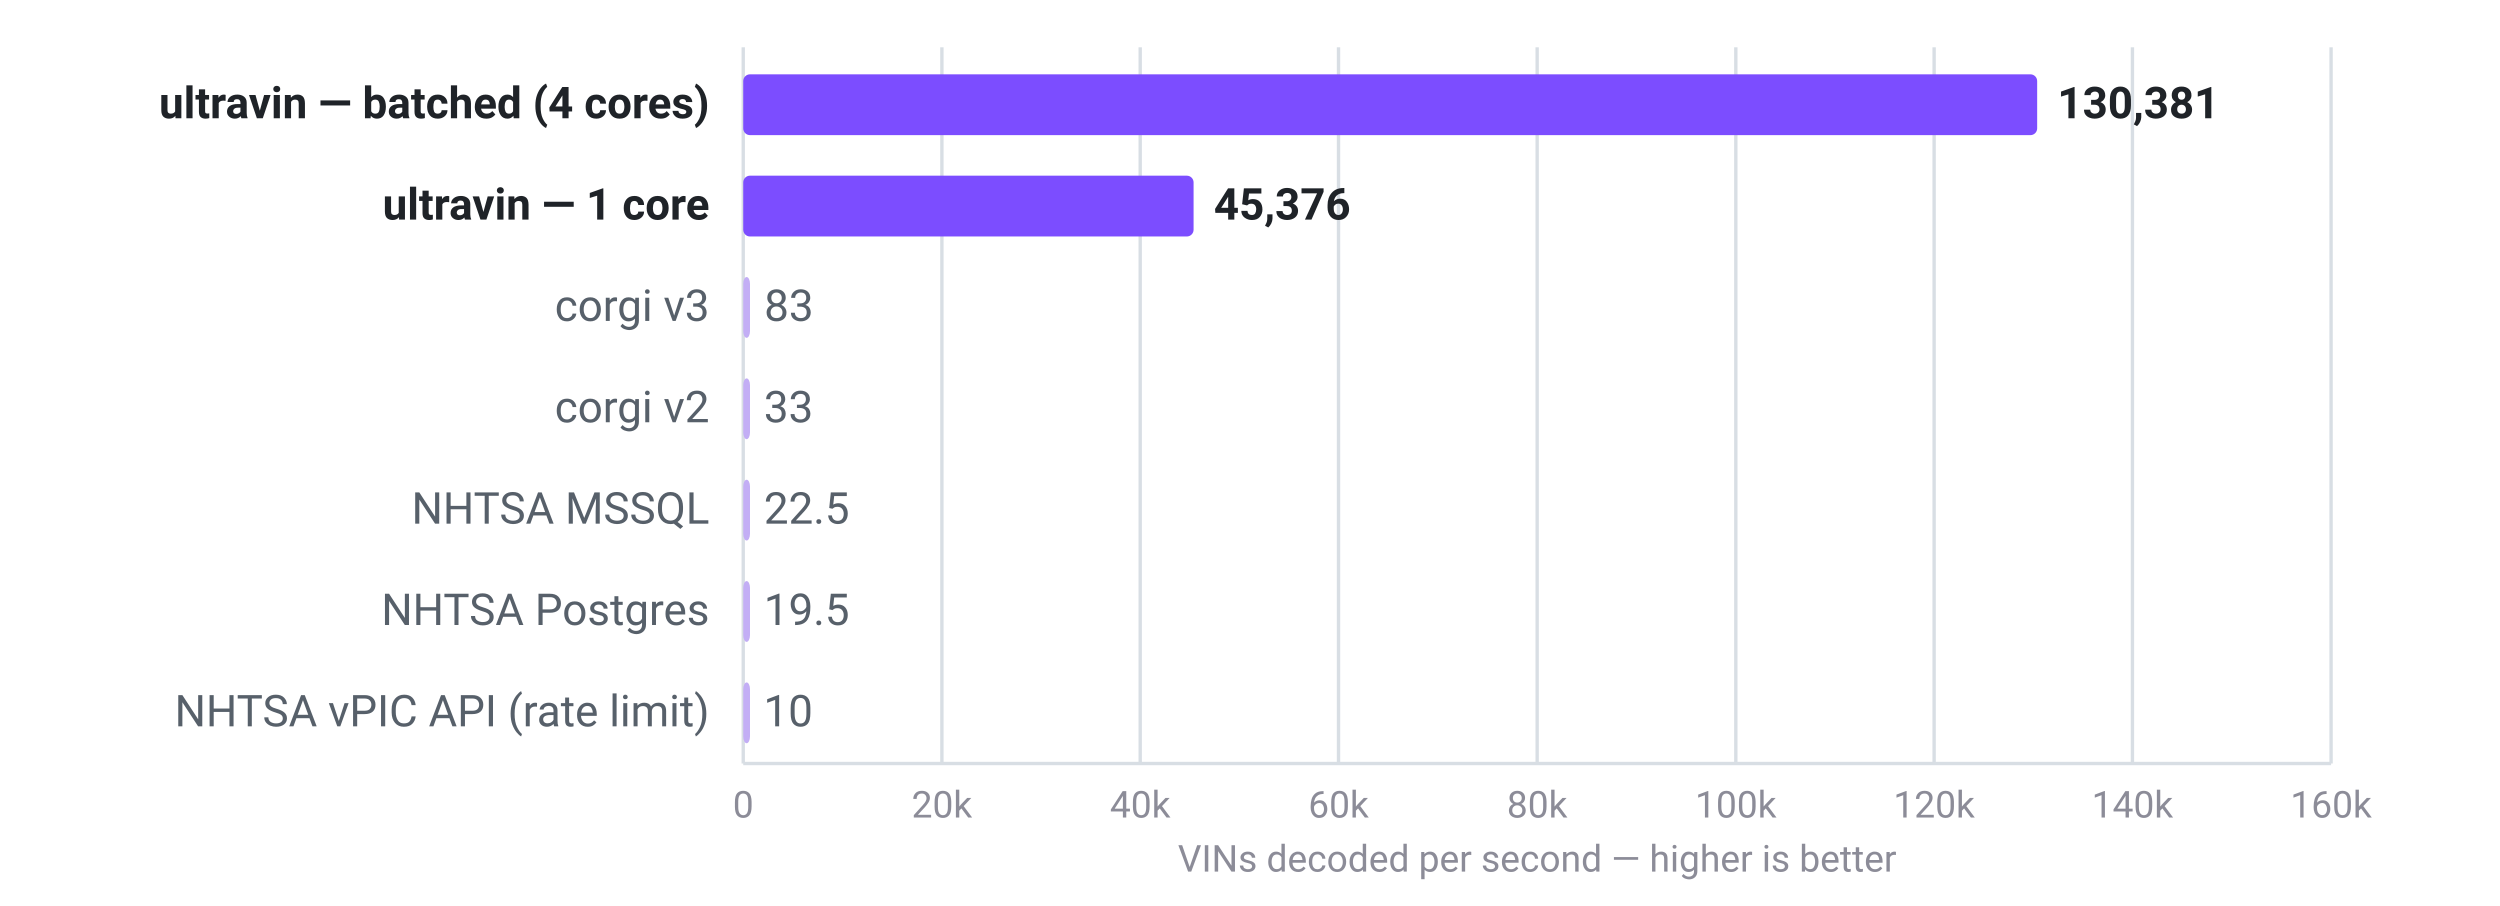
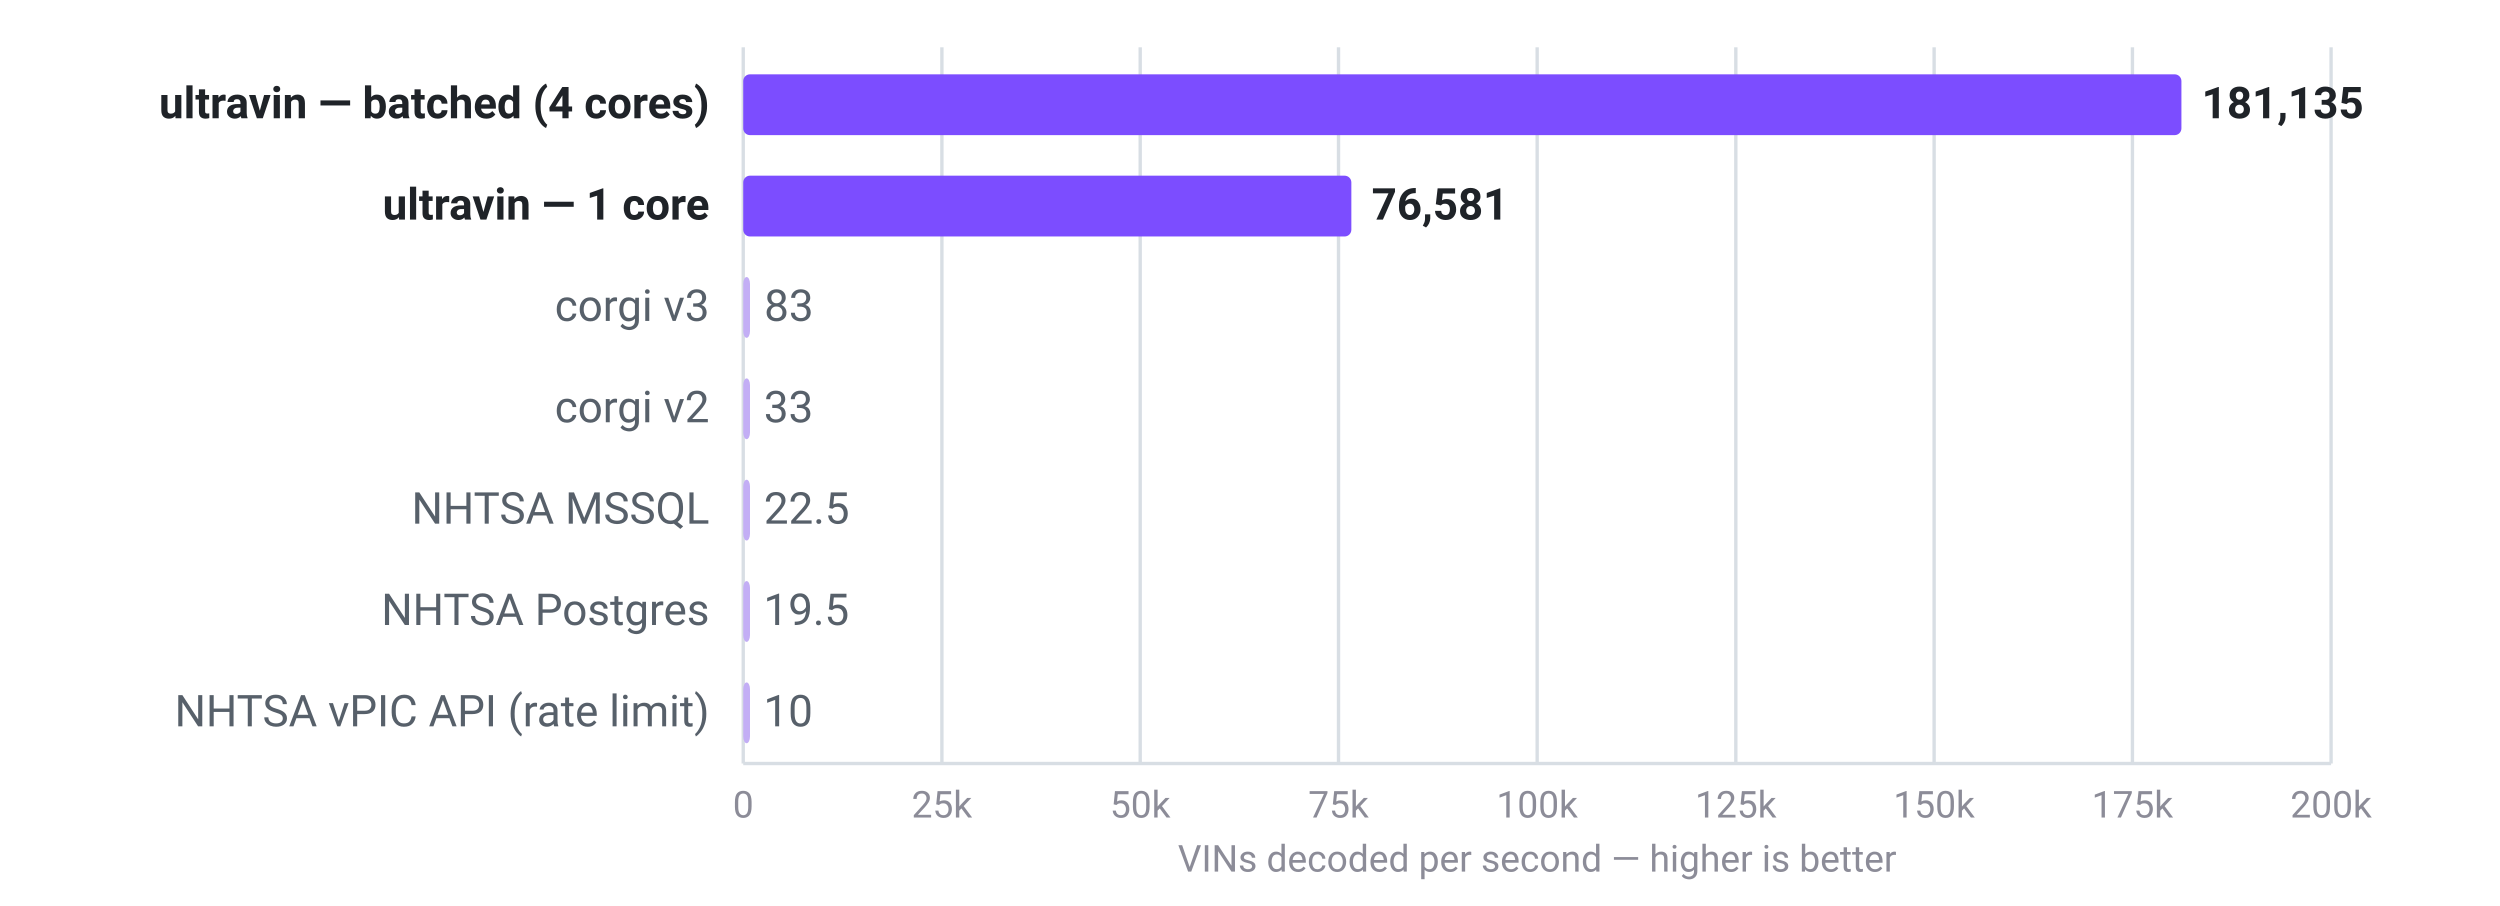
<svg xmlns="http://www.w3.org/2000/svg" viewBox="0 0 740 268" font-family="-apple-system, BlinkMacSystemFont, 'Segoe UI', Roboto, Helvetica, Arial, sans-serif">
  <style>.label{fill:#57606a;font-size:13px}.value{fill:#57606a;font-size:13px}.strong{fill:#1f2328;font-weight:700}.axis{fill:#8c8c98;font-size:11px}.grid{stroke:#d8dee4;stroke-width:1}.bar{fill:#c3aef5}.bar-hi{fill:#7c4dff}@media(prefers-color-scheme:dark){.label,.value{fill:#9198a1}.strong{fill:#f0f6fc}.axis{fill:#7d8590}.grid{stroke:#30363d}.bar{fill:#6b5bb0}.bar-hi{fill:#a786ff}}</style>
  <line class="grid" x1="220.0" y1="14" x2="220.0" y2="226" />
  <line class="grid" x1="278.8" y1="14" x2="278.8" y2="226" />
  <line class="grid" x1="337.5" y1="14" x2="337.5" y2="226" />
  <line class="grid" x1="396.2" y1="14" x2="396.2" y2="226" />
  <line class="grid" x1="455.0" y1="14" x2="455.0" y2="226" />
  <line class="grid" x1="513.8" y1="14" x2="513.8" y2="226" />
  <line class="grid" x1="572.5" y1="14" x2="572.5" y2="226" />
  <line class="grid" x1="631.2" y1="14" x2="631.2" y2="226" />
  <line class="grid" x1="690.0" y1="14" x2="690.0" y2="226" />
  <text class="label strong" x="210" y="35.0" text-anchor="end">ultravin — batched (4 cores)</text>
-   <rect class="bar-hi" x="220" y="22.0" width="383.0" height="18" rx="2" />
-   <text class="value strong" x="609.0" y="35.0">130,381</text>
+   <rect class="bar-hi" x="220" y="22.0" width="425.7" height="18" rx="2" />
+   <text class="value strong" x="651.7" y="35.0">181,135</text>
  <text class="label strong" x="210" y="65.0" text-anchor="end">ultravin — 1 core</text>
-   <rect class="bar-hi" x="220" y="52.0" width="133.3" height="18" rx="2" />
-   <text class="value strong" x="359.3" y="65.0">45,376</text>
+   <rect class="bar-hi" x="220" y="52.0" width="180.0" height="18" rx="2" />
+   <text class="value strong" x="406.0" y="65.0">76,581</text>
  <text class="label" x="210" y="95.0" text-anchor="end">corgi v3</text>
  <rect class="bar" x="220" y="82.0" width="2.0" height="18" rx="2" />
  <text class="value" x="226.2" y="95.0">83</text>
  <text class="label" x="210" y="125.0" text-anchor="end">corgi v2</text>
  <rect class="bar" x="220" y="112.0" width="2.0" height="18" rx="2" />
  <text class="value" x="226.1" y="125.0">33</text>
  <text class="label" x="210" y="155.0" text-anchor="end">NHTSA MSSQL</text>
  <rect class="bar" x="220" y="142.0" width="2.0" height="18" rx="2" />
  <text class="value" x="226.1" y="155.0">22.5</text>
  <text class="label" x="210" y="185.0" text-anchor="end">NHTSA Postgres</text>
  <rect class="bar" x="220" y="172.0" width="2.0" height="18" rx="2" />
-   <text class="value" x="226.1" y="185.0">19.5</text>
+   <text class="value" x="226.0" y="185.0">19.5</text>
  <text class="label" x="210" y="215.0" text-anchor="end">NHTSA vPIC API (rate limit)</text>
  <rect class="bar" x="220" y="202.0" width="2.0" height="18" rx="2" />
  <text class="value" x="226.0" y="215.0">10</text>
  <line class="grid" x1="220" y1="226" x2="690" y2="226" />
  <text class="axis" x="220.0" y="242" text-anchor="middle">0</text>
-   <text class="axis" x="278.8" y="242" text-anchor="middle">20k</text>
-   <text class="axis" x="337.5" y="242" text-anchor="middle">40k</text>
-   <text class="axis" x="396.2" y="242" text-anchor="middle">60k</text>
-   <text class="axis" x="455.0" y="242" text-anchor="middle">80k</text>
-   <text class="axis" x="513.8" y="242" text-anchor="middle">100k</text>
-   <text class="axis" x="572.5" y="242" text-anchor="middle">120k</text>
-   <text class="axis" x="631.2" y="242" text-anchor="middle">140k</text>
-   <text class="axis" x="690.0" y="242" text-anchor="middle">160k</text>
+   <text class="axis" x="278.8" y="242" text-anchor="middle">25k</text>
+   <text class="axis" x="337.5" y="242" text-anchor="middle">50k</text>
+   <text class="axis" x="396.2" y="242" text-anchor="middle">75k</text>
+   <text class="axis" x="455.0" y="242" text-anchor="middle">100k</text>
+   <text class="axis" x="513.8" y="242" text-anchor="middle">125k</text>
+   <text class="axis" x="572.5" y="242" text-anchor="middle">150k</text>
+   <text class="axis" x="631.2" y="242" text-anchor="middle">175k</text>
+   <text class="axis" x="690.0" y="242" text-anchor="middle">200k</text>
  <text class="axis" x="455.0" y="258" text-anchor="middle">VINs decoded per second — higher is better</text>
</svg>
